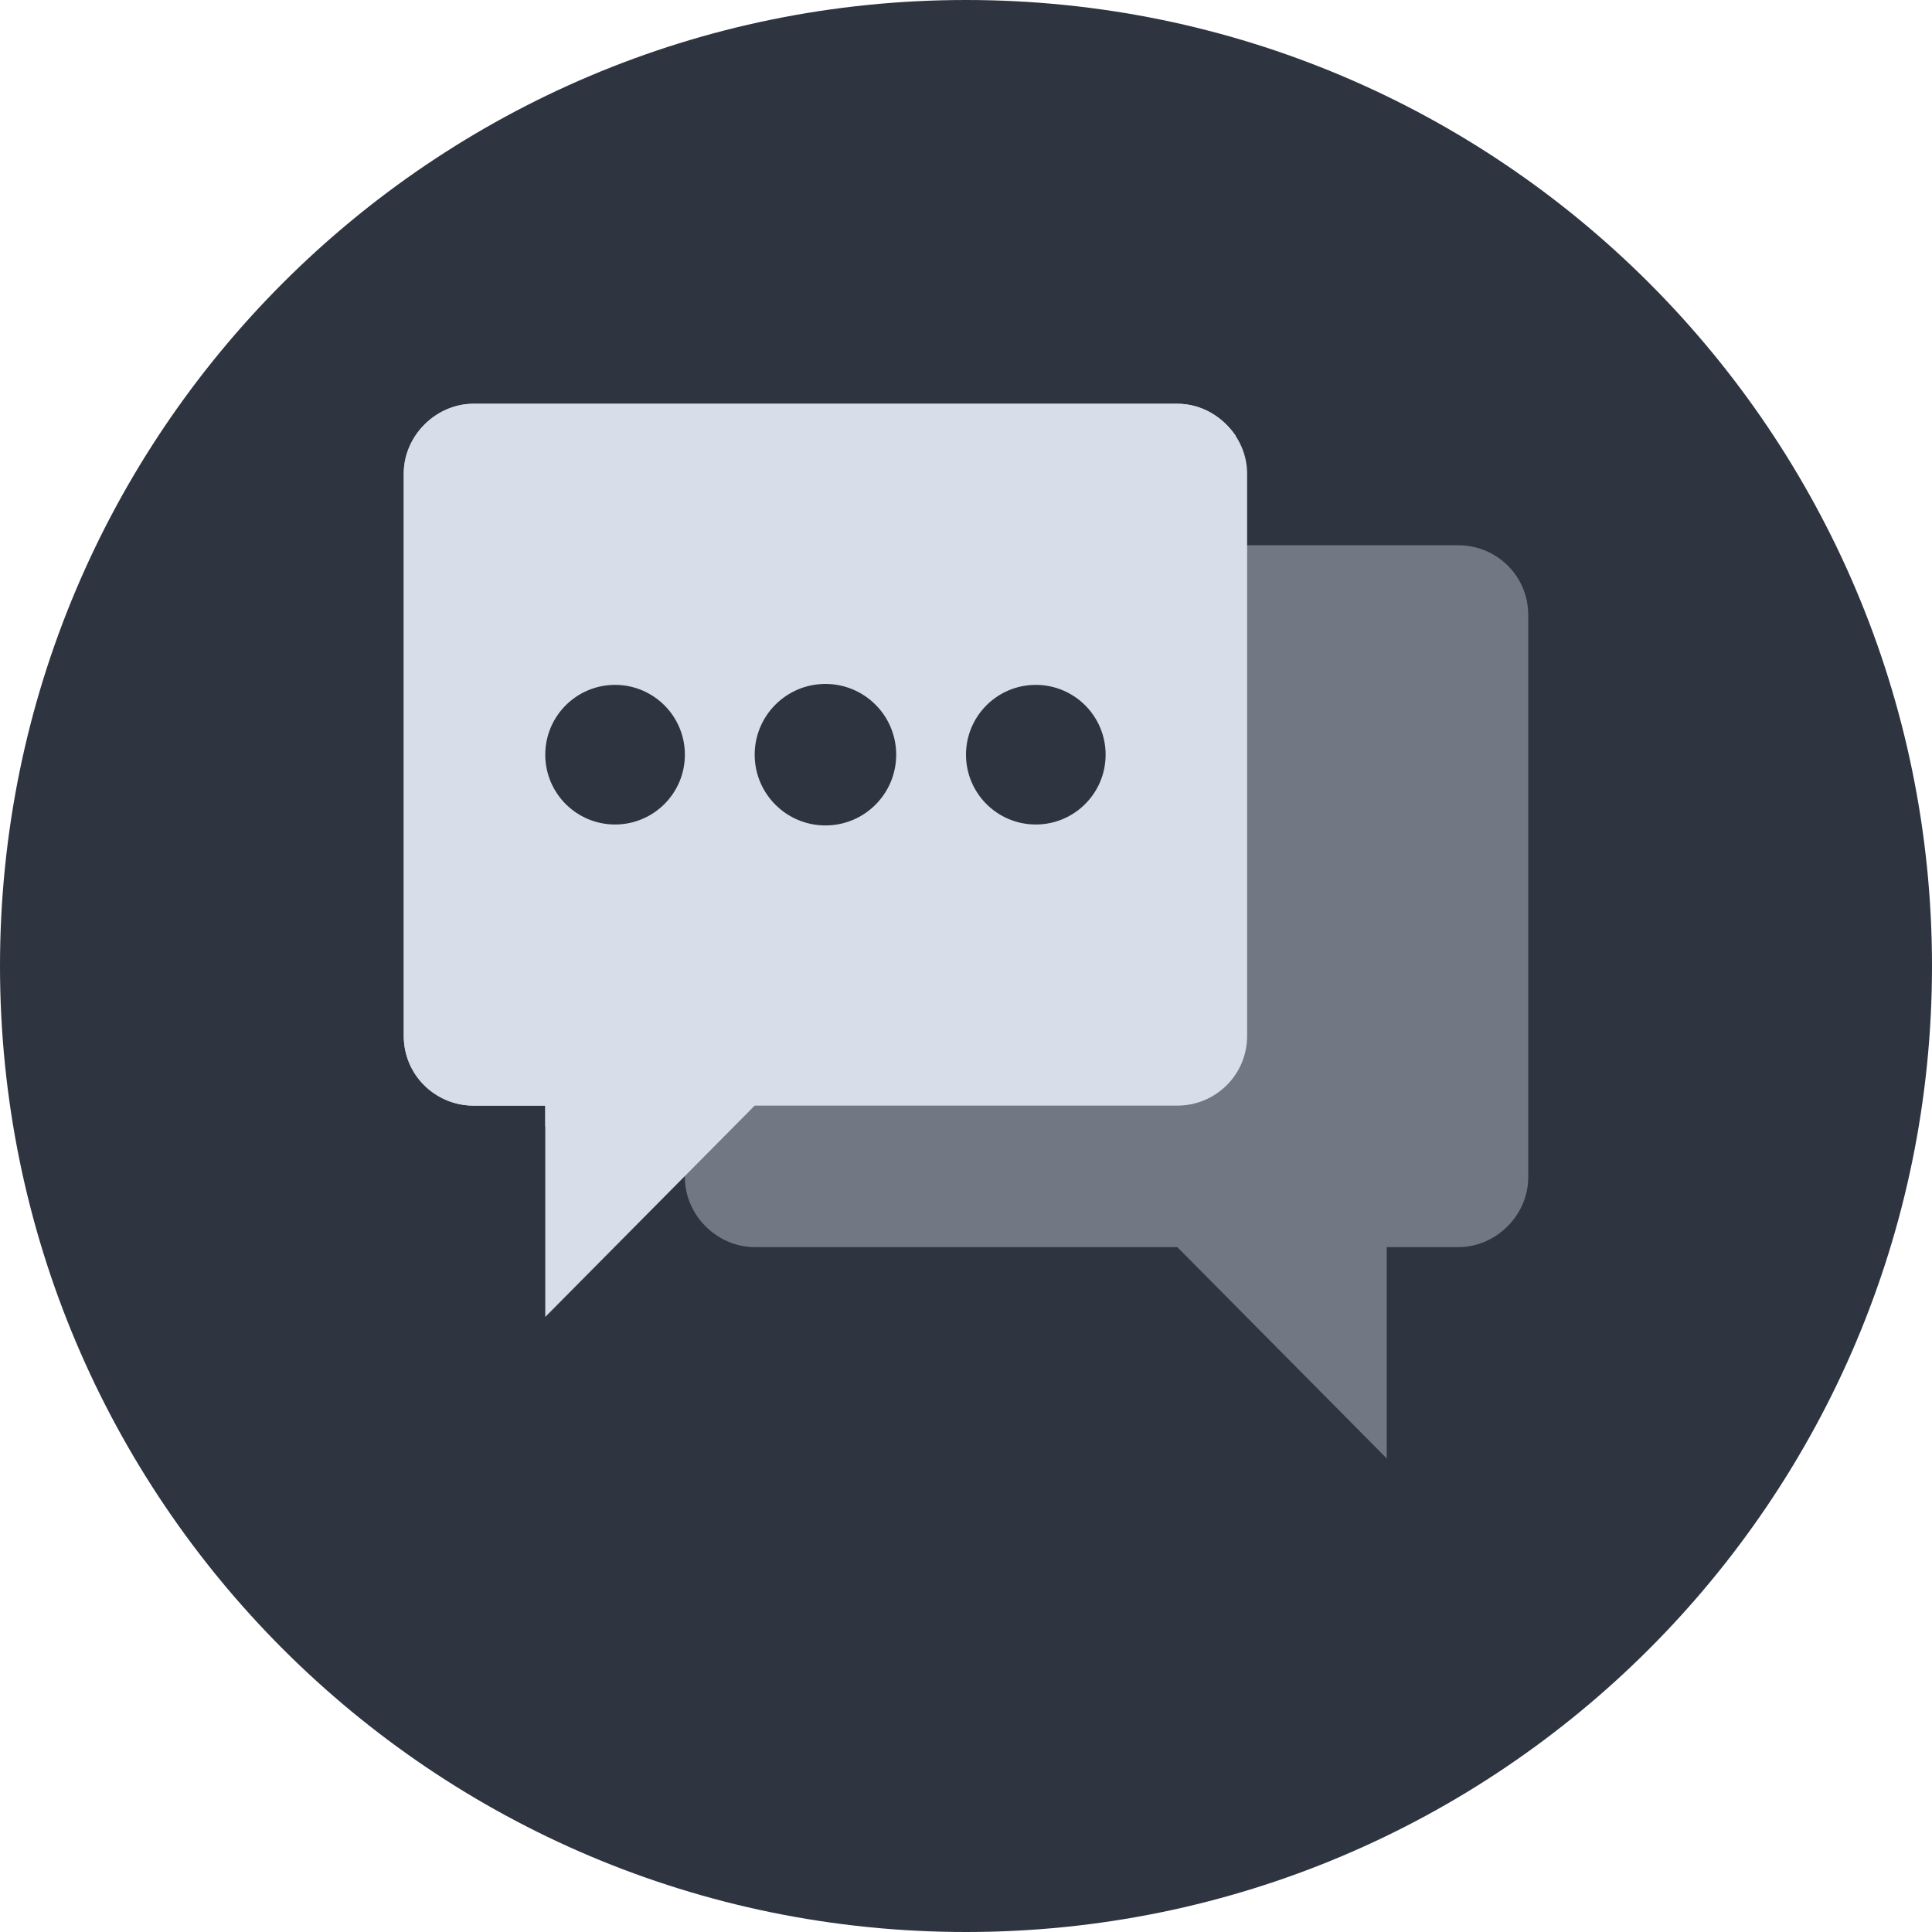
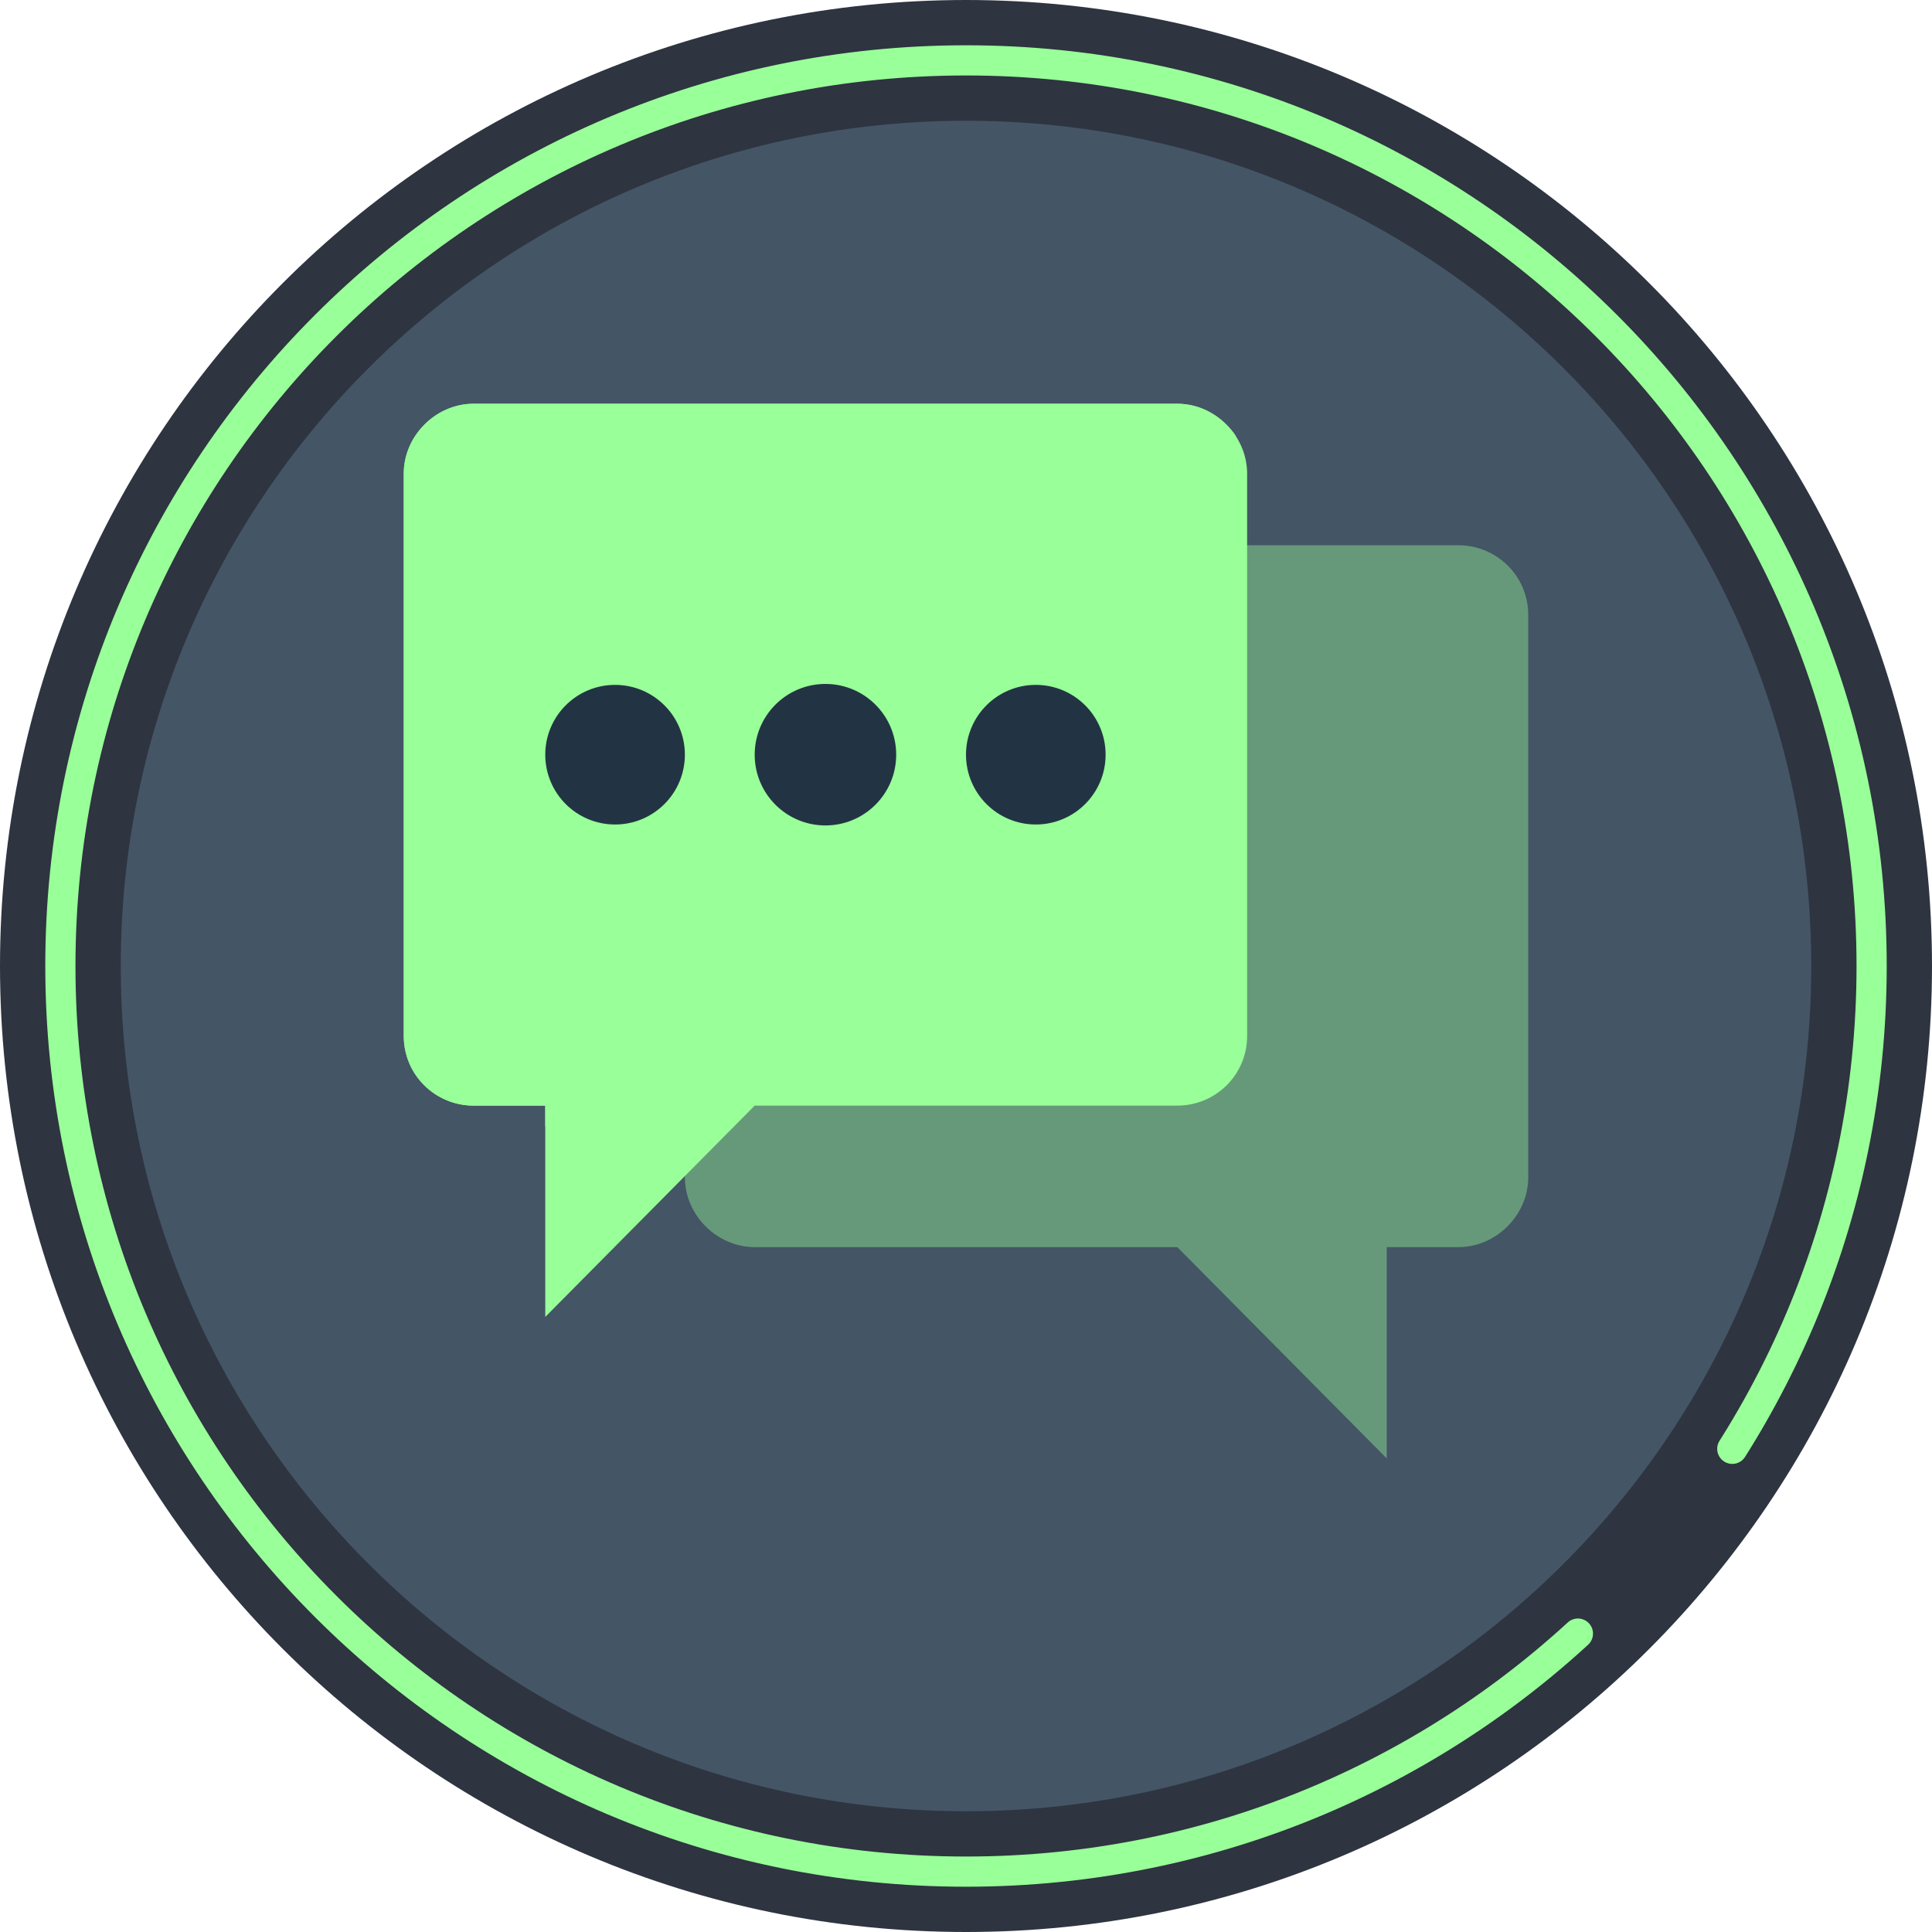
<svg xmlns="http://www.w3.org/2000/svg" width="1024" height="1024" viewBox="0 0 1024 1024">
-   <circle id="background" fill="#2e3440" cx="512" cy="512" r="512" />
-   <g id="chatbubble" fill="#D8DEE9">
+   <circle id="background" fill="#445566" cx="512" cy="512" r="480" stroke="#2e3440" stroke-width="64" />
+   <path fill="none" stroke="#99FF99" stroke-width="16" stroke-linecap="round" stroke-dasharray="2048, 128" stroke-dashoffset="1024" d="M 512 32 a 480 480 0 0 1 0 960 a 480 480 0 0 1 0 -960" />
+   <g id="chatbubble" fill="#99FF99">
    <path opacity="0.4" d="M363 624c0 20 17 37 37 37h224l111 112V661h38c20 0 37-17 37-37V326c0-21-17-37-37-37H400c-20 0-37 16-37 37z" />
    <path d="M661 549c0 21-17 37-37 37H400L289 698V586h-38c-20 0-37-16-37-37V251c0-20 17-37 37-37h373c20 0 37 17 37 37z" />
    <path d="M655 231c-7-10-18-17-31-17H251c-20 0-37 17-37 37v298c0 21 17 37 37 37h38v11z" />
-     <path id="chatbubble-punch" fill="#2e3440" d="M363 400a37 37 0 1 1-74 0 37 37 0 0 1 74 0zm0 0M475 400a37 37 0 1 1-75 0 37 37 0 0 1 75 0zm0 0M586 400a37 37 0 1 1-74 0 37 37 0 0 1 74 0z" />
+     <path id="chatbubble-punch" fill="#223444" d="M363 400a37 37 0 1 1-74 0 37 37 0 0 1 74 0zm0 0M475 400a37 37 0 1 1-75 0 37 37 0 0 1 75 0zm0 0M586 400a37 37 0 1 1-74 0 37 37 0 0 1 74 0z" />
  </g>
</svg>
